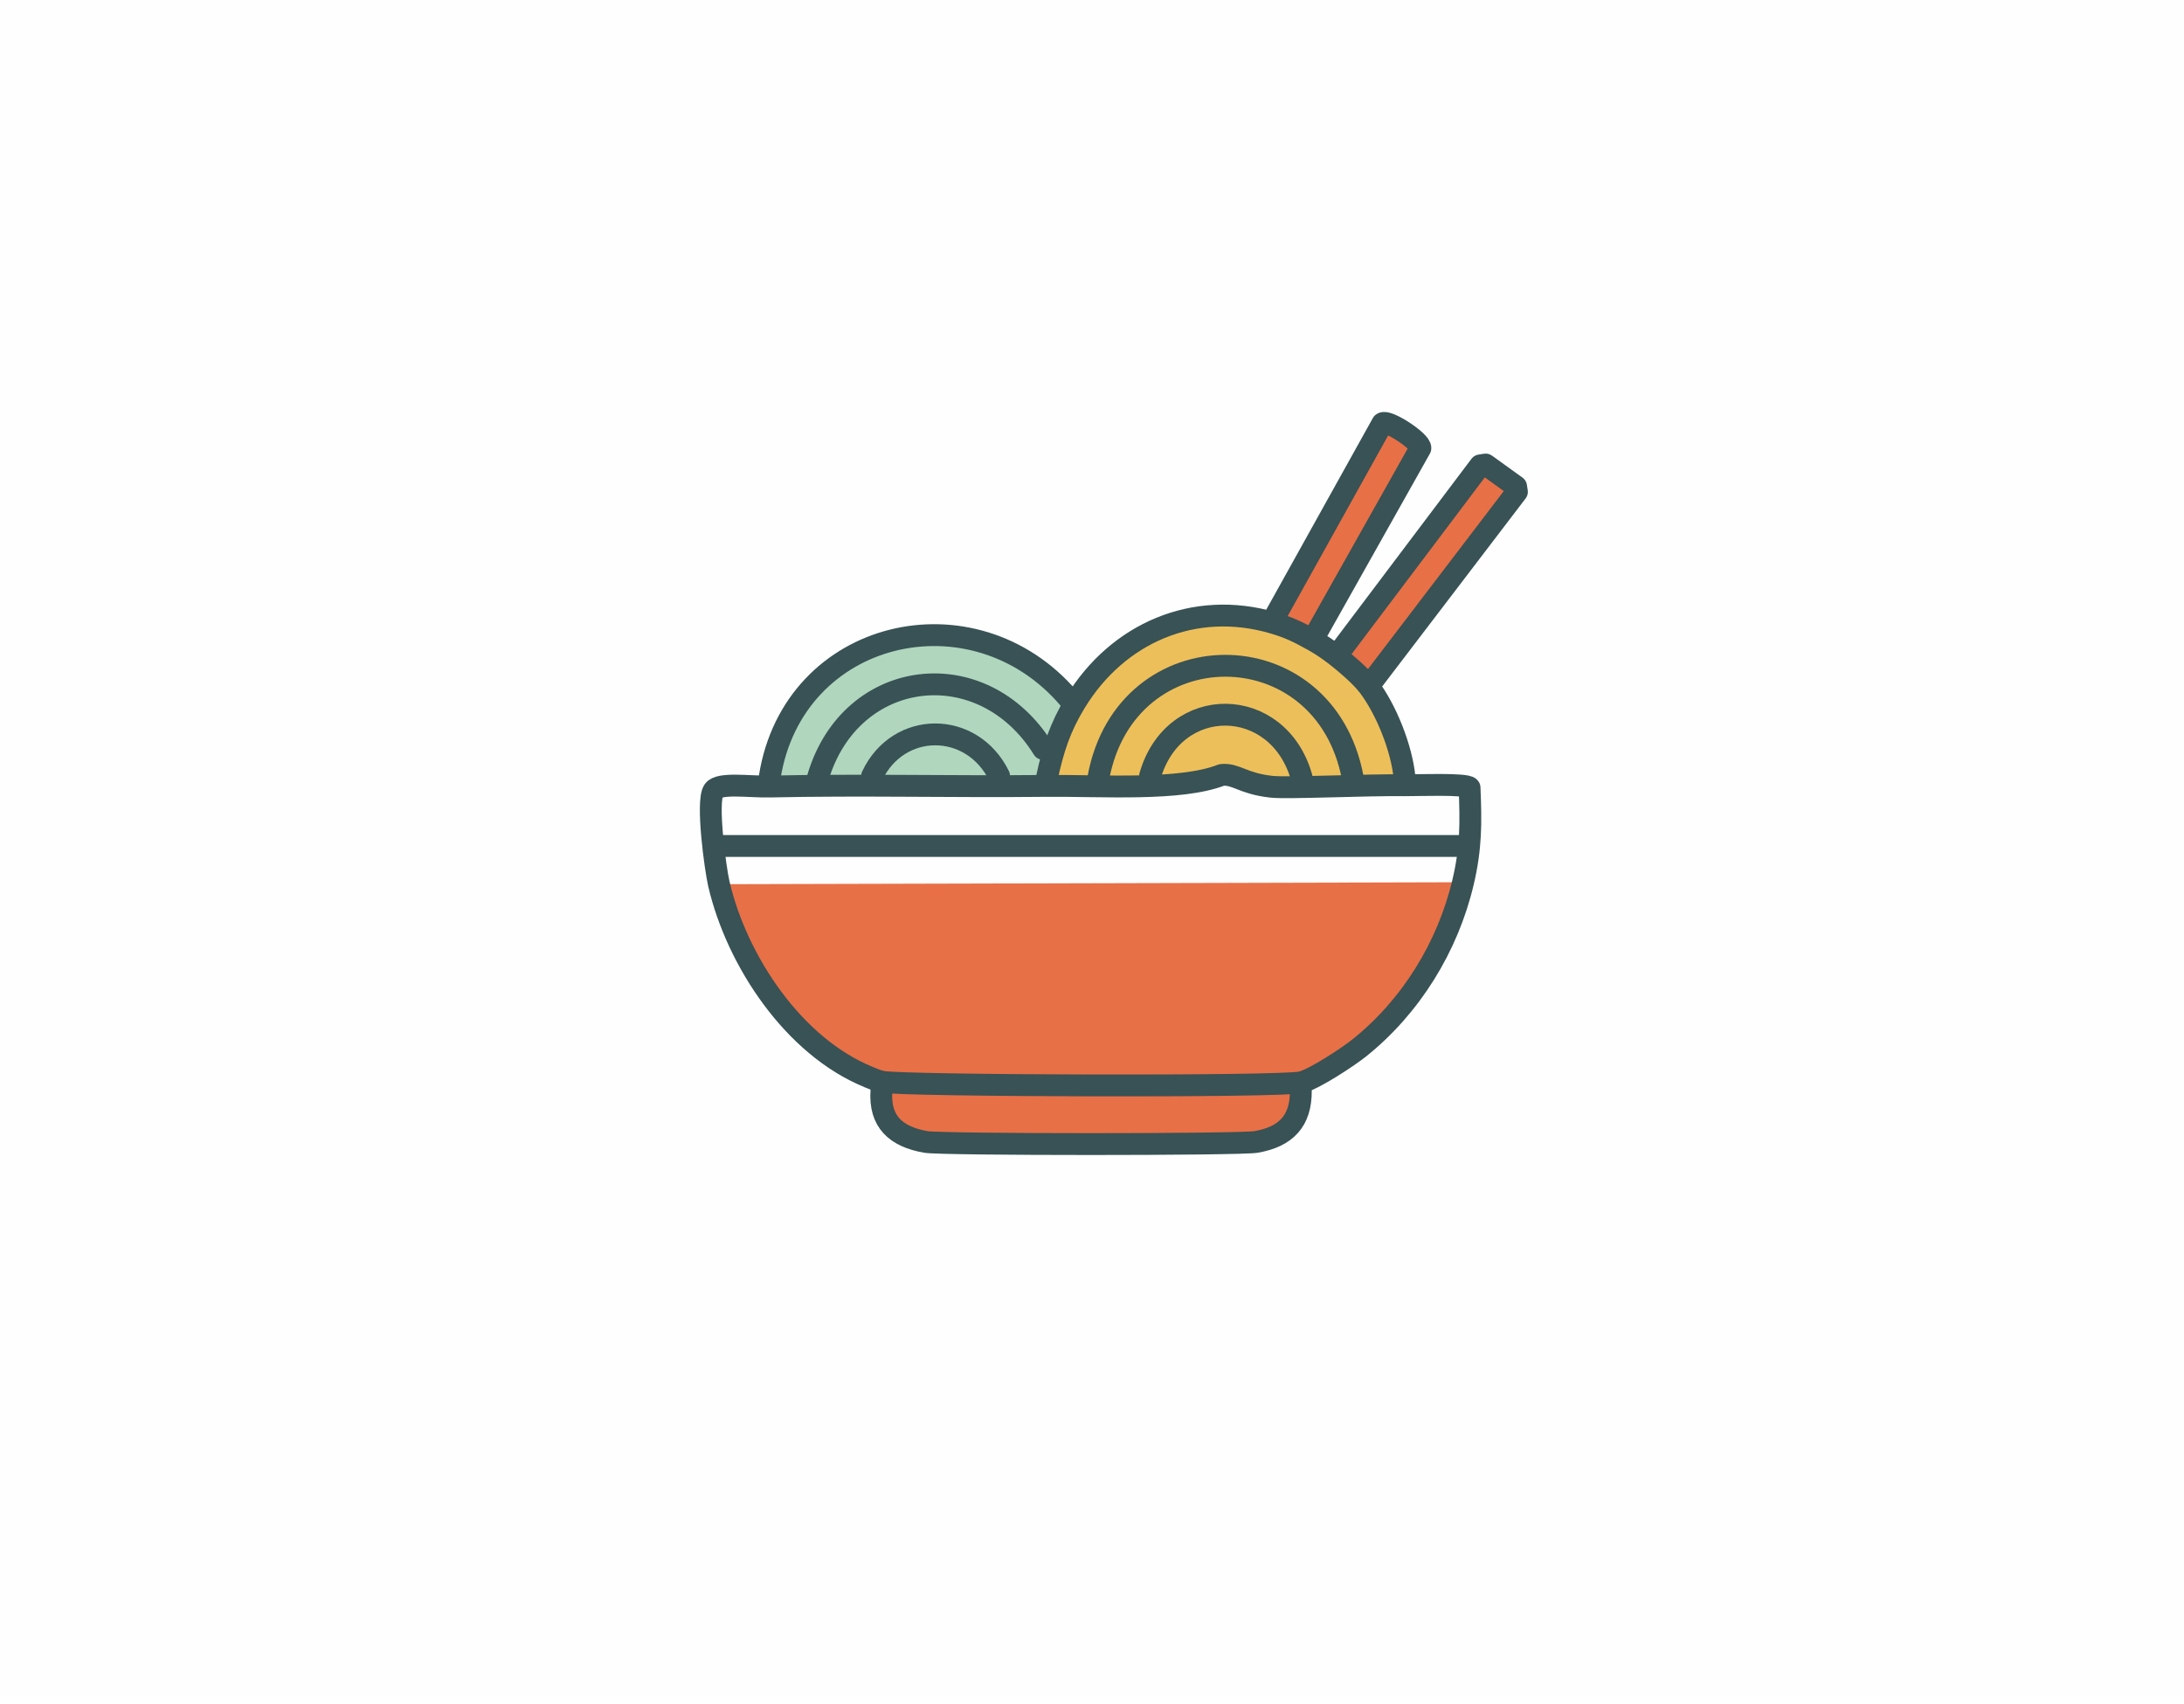
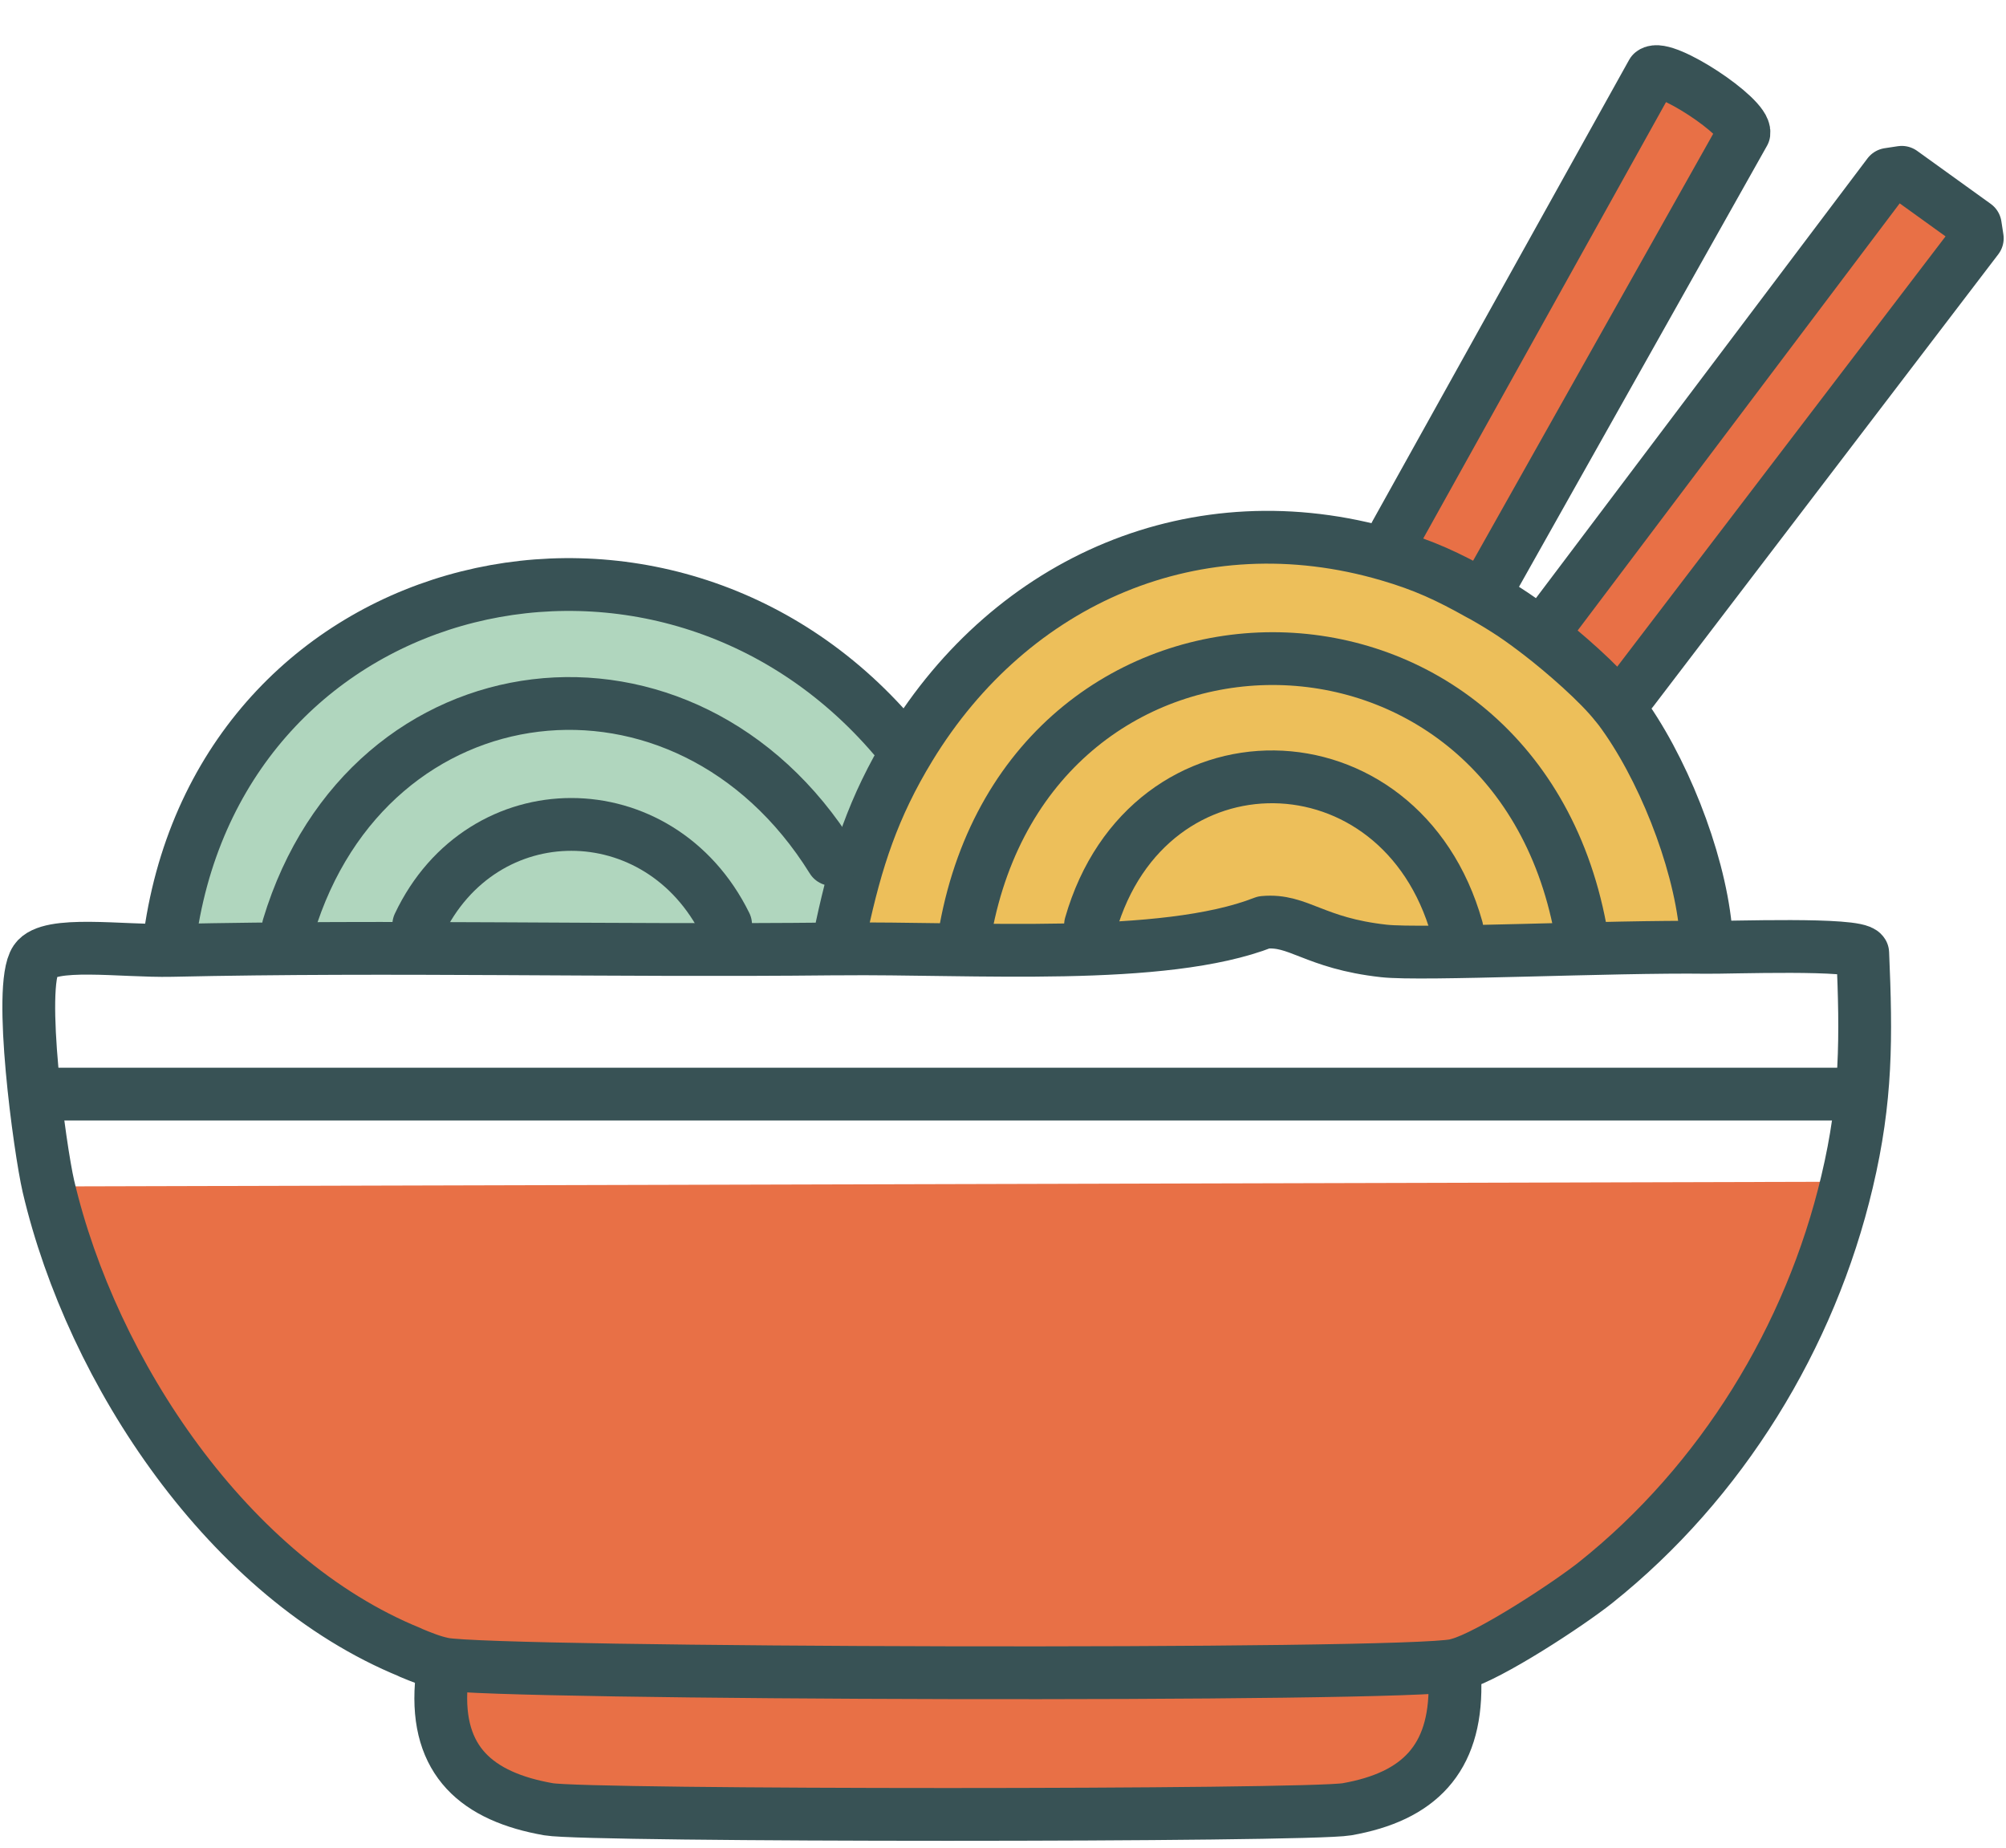
- <svg xmlns="http://www.w3.org/2000/svg" width="100" height="78" viewBox="0 0 100 78" fill="none">
-   <path d="M100 0H0V77.62H100V0Z" fill="#FEFEFF" />
-   <path d="M59.632 49.526C59.612 49.533 59.588 49.536 59.567 49.543C58.636 49.762 41.343 49.711 40.405 49.519C40.183 49.474 39.981 49.389 39.772 49.303C36.335 47.903 33.743 43.993 32.918 40.474L66.99 40.385C66.295 43.329 64.61 46.075 62.234 47.971C61.721 48.382 60.208 49.375 59.632 49.526Z" fill="#E87046" />
-   <path d="M58.3 28.512C58.978 28.71 59.427 28.919 60.036 29.262C60.064 29.275 60.091 29.289 60.115 29.303C60.546 29.552 60.783 29.71 61.18 30.015C61.614 30.35 62.299 30.942 62.621 31.357C62.642 31.381 62.662 31.405 62.679 31.429C63.484 32.5 64.172 34.233 64.309 35.571L64.329 35.944C62.532 35.92 58.937 36.095 58.215 36.013C56.886 35.862 56.602 35.41 55.942 35.472C54.041 36.222 50.426 35.951 47.886 35.975L47.944 35.571C48.218 34.281 48.543 33.291 49.235 32.154C51.169 28.977 54.675 27.45 58.3 28.512Z" fill="#EDBF5A" />
-   <path d="M49.235 32.155C48.544 33.288 48.222 34.281 47.945 35.571L47.886 35.975C47.856 35.975 47.828 35.975 47.797 35.975C43.617 36.02 39.434 35.91 35.25 36.003V35.568C36.328 28.772 44.579 26.862 48.941 31.97L49.235 32.155Z" fill="#B0D6BE" />
-   <path d="M59.633 49.526C59.612 49.533 59.588 49.536 59.568 49.543V49.916C59.581 51.32 58.883 52.035 57.517 52.275C56.77 52.405 43.141 52.405 42.395 52.275C41.039 52.039 40.255 51.361 40.361 49.916L40.406 49.519C41.344 49.711 58.633 49.762 59.568 49.543C59.592 49.536 59.612 49.533 59.633 49.526Z" fill="#E87046" />
-   <path d="M62.679 31.429C62.662 31.405 62.638 31.381 62.621 31.357C62.299 30.942 61.614 30.35 61.18 30.015L61.416 29.737L67.777 21.302L68.03 21.267L69.424 22.27L69.461 22.517L62.919 31.086L62.621 31.36C62.642 31.384 62.662 31.408 62.679 31.432V31.429Z" fill="#E87046" />
-   <path d="M60.115 29.303C60.088 29.289 60.06 29.275 60.036 29.262C59.427 28.919 58.979 28.71 58.301 28.512L58.438 28.115L63.299 19.378C63.529 19.196 65.079 20.213 65.038 20.518L60.273 28.991L60.036 29.265C60.064 29.279 60.091 29.293 60.115 29.306V29.303Z" fill="#E87046" />
-   <path d="M58.435 28.115L63.297 19.378C63.526 19.196 65.077 20.213 65.036 20.518L60.271 28.991" stroke="#385255" stroke-linecap="round" stroke-linejoin="round" />
-   <path d="M64.308 35.571C64.171 34.233 63.48 32.5 62.679 31.429C62.661 31.405 62.638 31.381 62.62 31.357C62.298 30.942 61.614 30.35 61.179 30.015C60.782 29.71 60.549 29.552 60.114 29.303C60.087 29.289 60.059 29.275 60.035 29.262C59.426 28.919 58.978 28.71 58.3 28.512C54.674 27.45 51.168 28.977 49.234 32.154C48.542 33.288 48.221 34.281 47.943 35.571" stroke="#385255" stroke-linecap="round" stroke-linejoin="round" />
-   <path d="M61.414 29.738L67.775 21.302L68.025 21.264L69.418 22.267L69.456 22.514L62.917 31.083" stroke="#385255" stroke-linecap="round" stroke-linejoin="round" />
-   <path d="M35.244 35.571C36.326 28.776 44.577 26.865 48.938 31.973" stroke="#385255" stroke-linecap="round" stroke-linejoin="round" />
-   <path d="M39.771 49.3C36.334 47.9 33.742 43.99 32.917 40.471C32.753 39.762 32.335 36.687 32.674 36.188C32.931 35.811 34.3 36.023 35.248 36.003C39.432 35.91 43.616 36.02 47.796 35.975C47.827 35.975 47.854 35.975 47.885 35.975C50.425 35.948 54.041 36.218 55.941 35.472C56.602 35.41 56.886 35.866 58.214 36.013C58.936 36.095 62.531 35.92 64.329 35.944C64.75 35.951 67.17 35.859 67.287 36.054C67.355 37.653 67.362 38.813 66.989 40.385C66.294 43.329 64.609 46.075 62.233 47.972C61.72 48.382 60.206 49.375 59.631 49.526C59.611 49.533 59.587 49.536 59.566 49.543C58.635 49.762 41.343 49.711 40.404 49.519C40.182 49.474 39.98 49.389 39.771 49.303V49.3Z" stroke="#385255" stroke-linecap="round" stroke-linejoin="round" />
-   <path d="M61.938 35.602C60.651 28.762 51.547 28.768 50.291 35.612" stroke="#385255" stroke-linecap="round" stroke-linejoin="round" />
-   <path d="M47.764 34.281C44.995 29.827 38.98 30.532 37.463 35.554" stroke="#385255" stroke-linecap="round" stroke-linejoin="round" />
-   <path d="M59.598 35.588C58.533 31.805 53.743 31.733 52.658 35.52" stroke="#385255" stroke-linecap="round" stroke-linejoin="round" />
-   <path d="M45.745 35.513C44.499 32.986 41.133 32.98 39.932 35.52" stroke="#385255" stroke-linecap="round" stroke-linejoin="round" />
-   <path d="M32.955 38.725H66.958" stroke="#385255" stroke-linecap="round" stroke-linejoin="round" />
-   <path d="M40.359 49.913C40.253 51.358 41.037 52.035 42.393 52.272C43.139 52.402 56.769 52.402 57.515 52.272C58.881 52.032 59.576 51.316 59.562 49.913" stroke="#385255" stroke-linecap="round" stroke-linejoin="round" />
+ <svg xmlns="http://www.w3.org/2000/svg" width="38" height="35" viewBox="0 0 38 35" fill="none">
+   <path d="M27.632 31.526C27.612 31.533 27.588 31.536 27.567 31.543C26.636 31.762 9.343 31.711 8.405 31.519C8.183 31.475 7.981 31.389 7.772 31.303C4.335 29.903 1.743 25.994 0.918 22.474L34.99 22.385C34.295 25.329 32.61 28.075 30.234 29.972C29.721 30.383 28.207 31.375 27.632 31.526Z" fill="#E87046" />
+   <path d="M26.3 10.512C26.978 10.71 27.427 10.919 28.036 11.262C28.064 11.275 28.091 11.289 28.115 11.303C28.546 11.553 28.783 11.71 29.18 12.015C29.614 12.35 30.299 12.943 30.621 13.357C30.642 13.381 30.662 13.405 30.679 13.429C31.484 14.501 32.172 16.233 32.309 17.571L32.33 17.945C30.532 17.921 26.937 18.095 26.215 18.013C24.887 17.862 24.602 17.41 23.942 17.472C22.041 18.222 18.426 17.951 15.886 17.975L15.944 17.571C16.218 16.281 16.543 15.291 17.235 14.155C19.169 10.978 22.675 9.451 26.3 10.512Z" fill="#EDBF5A" />
+   <path d="M17.235 14.155C16.544 15.288 16.222 16.281 15.945 17.571L15.886 17.975C15.856 17.975 15.828 17.975 15.797 17.975C11.617 18.02 7.434 17.91 3.25 18.003V17.568C4.328 10.772 12.579 8.862 16.941 13.97L17.235 14.155Z" fill="#B0D6BE" />
+   <path d="M27.633 31.526C27.612 31.533 27.588 31.536 27.567 31.543V31.916C27.581 33.32 26.883 34.035 25.517 34.275C24.77 34.405 11.141 34.405 10.395 34.275C9.039 34.039 8.255 33.361 8.361 31.916L8.406 31.519C9.344 31.711 26.633 31.762 27.567 31.543C27.591 31.536 27.612 31.533 27.633 31.526Z" fill="#E87046" />
+   <path d="M30.679 13.429C30.662 13.405 30.638 13.381 30.621 13.357C30.299 12.943 29.614 12.35 29.18 12.015L29.416 11.738L35.777 3.302L36.03 3.268L37.424 4.271L37.461 4.517L30.919 13.086L30.621 13.36C30.642 13.384 30.662 13.408 30.679 13.432V13.429Z" fill="#E87046" />
+   <path d="M28.115 11.303C28.088 11.289 28.061 11.275 28.037 11.262C27.427 10.919 26.979 10.71 26.301 10.512L26.438 10.115L31.299 1.378C31.529 1.196 33.08 2.213 33.038 2.518L28.273 10.991L28.037 11.265C28.064 11.279 28.091 11.293 28.115 11.306V11.303Z" fill="#E87046" />
+   <path d="M26.436 10.115L31.297 1.378C31.526 1.196 33.077 2.213 33.036 2.518L28.271 10.991" stroke="#385255" stroke-linecap="round" stroke-linejoin="round" />
+   <path d="M32.308 17.571C32.171 16.233 31.48 14.5 30.679 13.429C30.661 13.405 30.637 13.381 30.62 13.357C30.299 12.943 29.614 12.35 29.179 12.015C28.782 11.71 28.549 11.553 28.114 11.303C28.087 11.289 28.059 11.275 28.035 11.261C27.426 10.919 26.978 10.71 26.3 10.512C22.674 9.45 19.168 10.977 17.234 14.154C16.543 15.288 16.221 16.28 15.943 17.571" stroke="#385255" stroke-linecap="round" stroke-linejoin="round" />
+   <path d="M29.414 11.738L35.775 3.302L36.025 3.264L37.418 4.267L37.456 4.514L30.917 13.083" stroke="#385255" stroke-linecap="round" stroke-linejoin="round" />
+   <path d="M3.244 17.571C4.326 10.775 12.577 8.865 16.939 13.973" stroke="#385255" stroke-linecap="round" stroke-linejoin="round" />
+   <path d="M7.771 31.3C4.334 29.9 1.742 25.99 0.917 22.471C0.753 21.762 0.335 18.687 0.674 18.188C0.931 17.811 2.3 18.023 3.248 18.003C7.432 17.91 11.616 18.02 15.796 17.975C15.827 17.975 15.854 17.975 15.885 17.975C18.425 17.948 22.041 18.218 23.941 17.472C24.602 17.41 24.886 17.866 26.214 18.013C26.936 18.095 30.531 17.921 32.328 17.945C32.75 17.951 35.17 17.859 35.286 18.054C35.355 19.653 35.362 20.813 34.989 22.385C34.294 25.329 32.609 28.075 30.233 29.972C29.72 30.382 28.206 31.375 27.631 31.526C27.611 31.533 27.587 31.536 27.566 31.543C26.635 31.762 9.342 31.711 8.404 31.519C8.182 31.474 7.98 31.389 7.771 31.303V31.3Z" stroke="#385255" stroke-linecap="round" stroke-linejoin="round" />
+   <path d="M29.938 17.602C28.651 10.762 19.547 10.768 18.291 17.612" stroke="#385255" stroke-linecap="round" stroke-linejoin="round" />
+   <path d="M15.764 16.281C12.995 11.827 6.98 12.532 5.463 17.554" stroke="#385255" stroke-linecap="round" stroke-linejoin="round" />
+   <path d="M27.598 17.588C26.533 13.805 21.744 13.733 20.658 17.52" stroke="#385255" stroke-linecap="round" stroke-linejoin="round" />
+   <path d="M13.745 17.513C12.499 14.986 9.133 14.98 7.932 17.52" stroke="#385255" stroke-linecap="round" stroke-linejoin="round" />
+   <path d="M0.955 20.725H34.958" stroke="#385255" stroke-linecap="round" stroke-linejoin="round" />
+   <path d="M8.359 31.913C8.253 33.358 9.037 34.035 10.393 34.272C11.139 34.402 24.768 34.402 25.515 34.272C26.881 34.032 27.576 33.316 27.562 31.913" stroke="#385255" stroke-linecap="round" stroke-linejoin="round" />
</svg>
